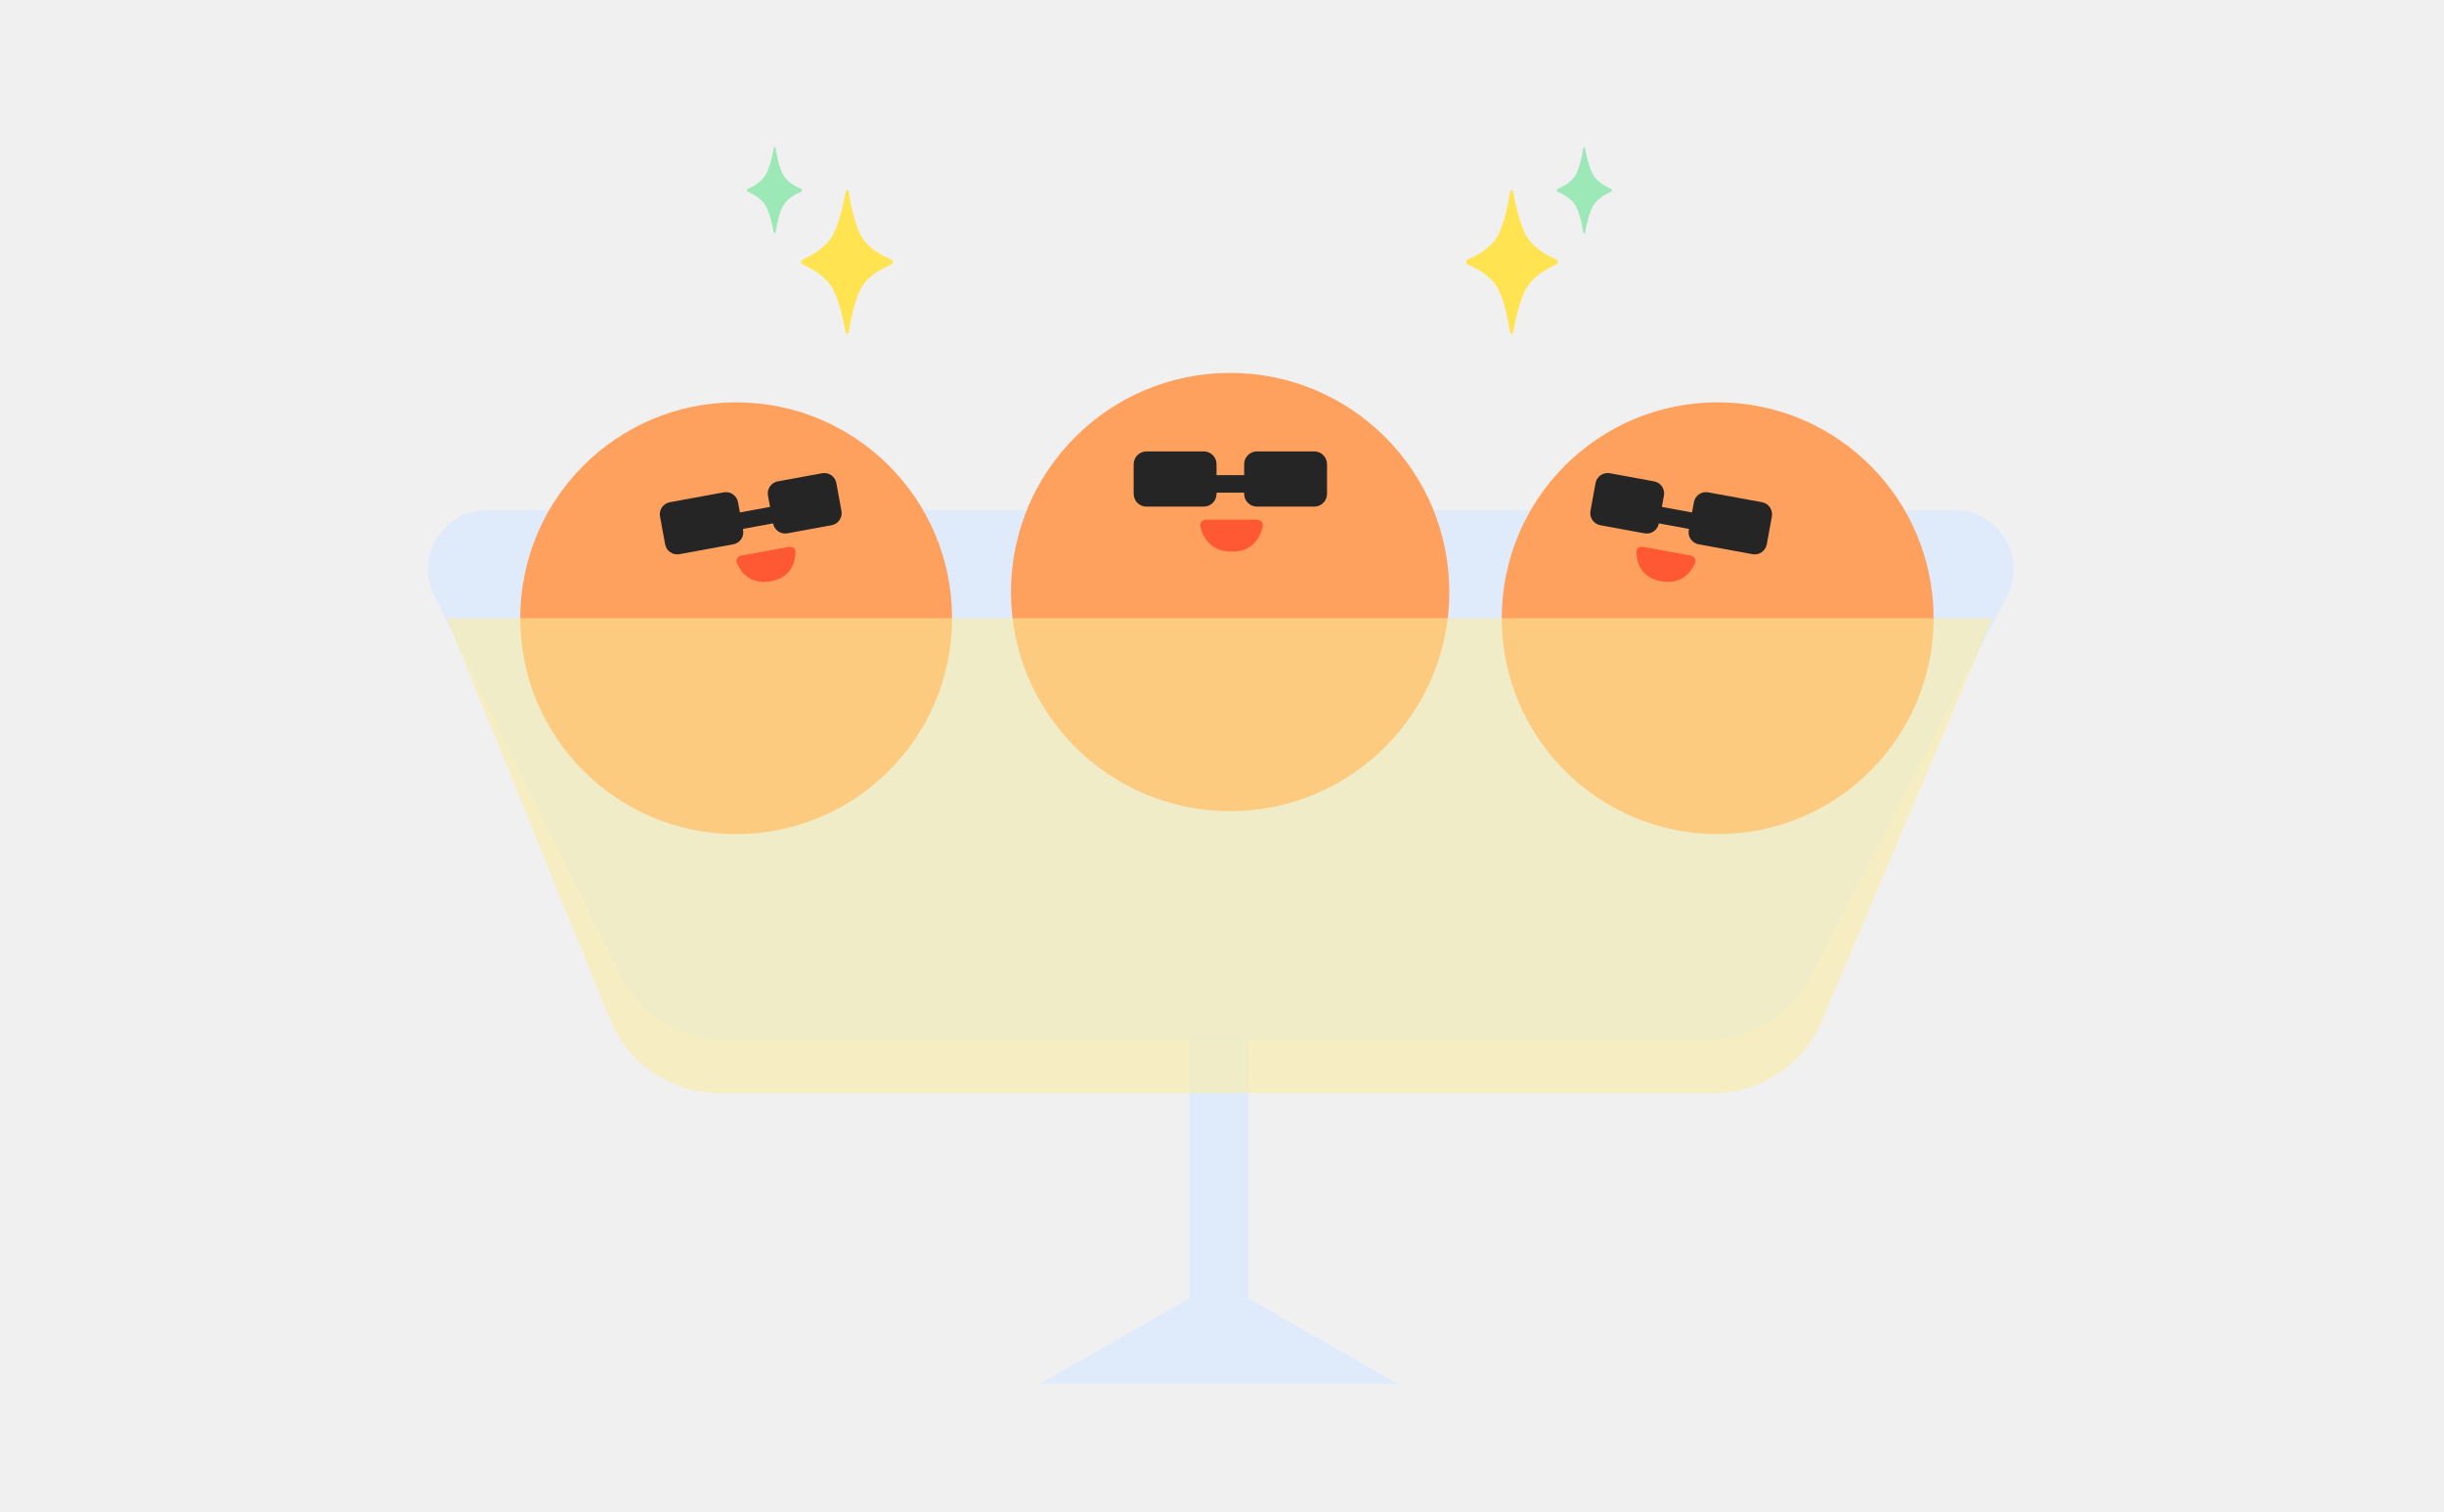
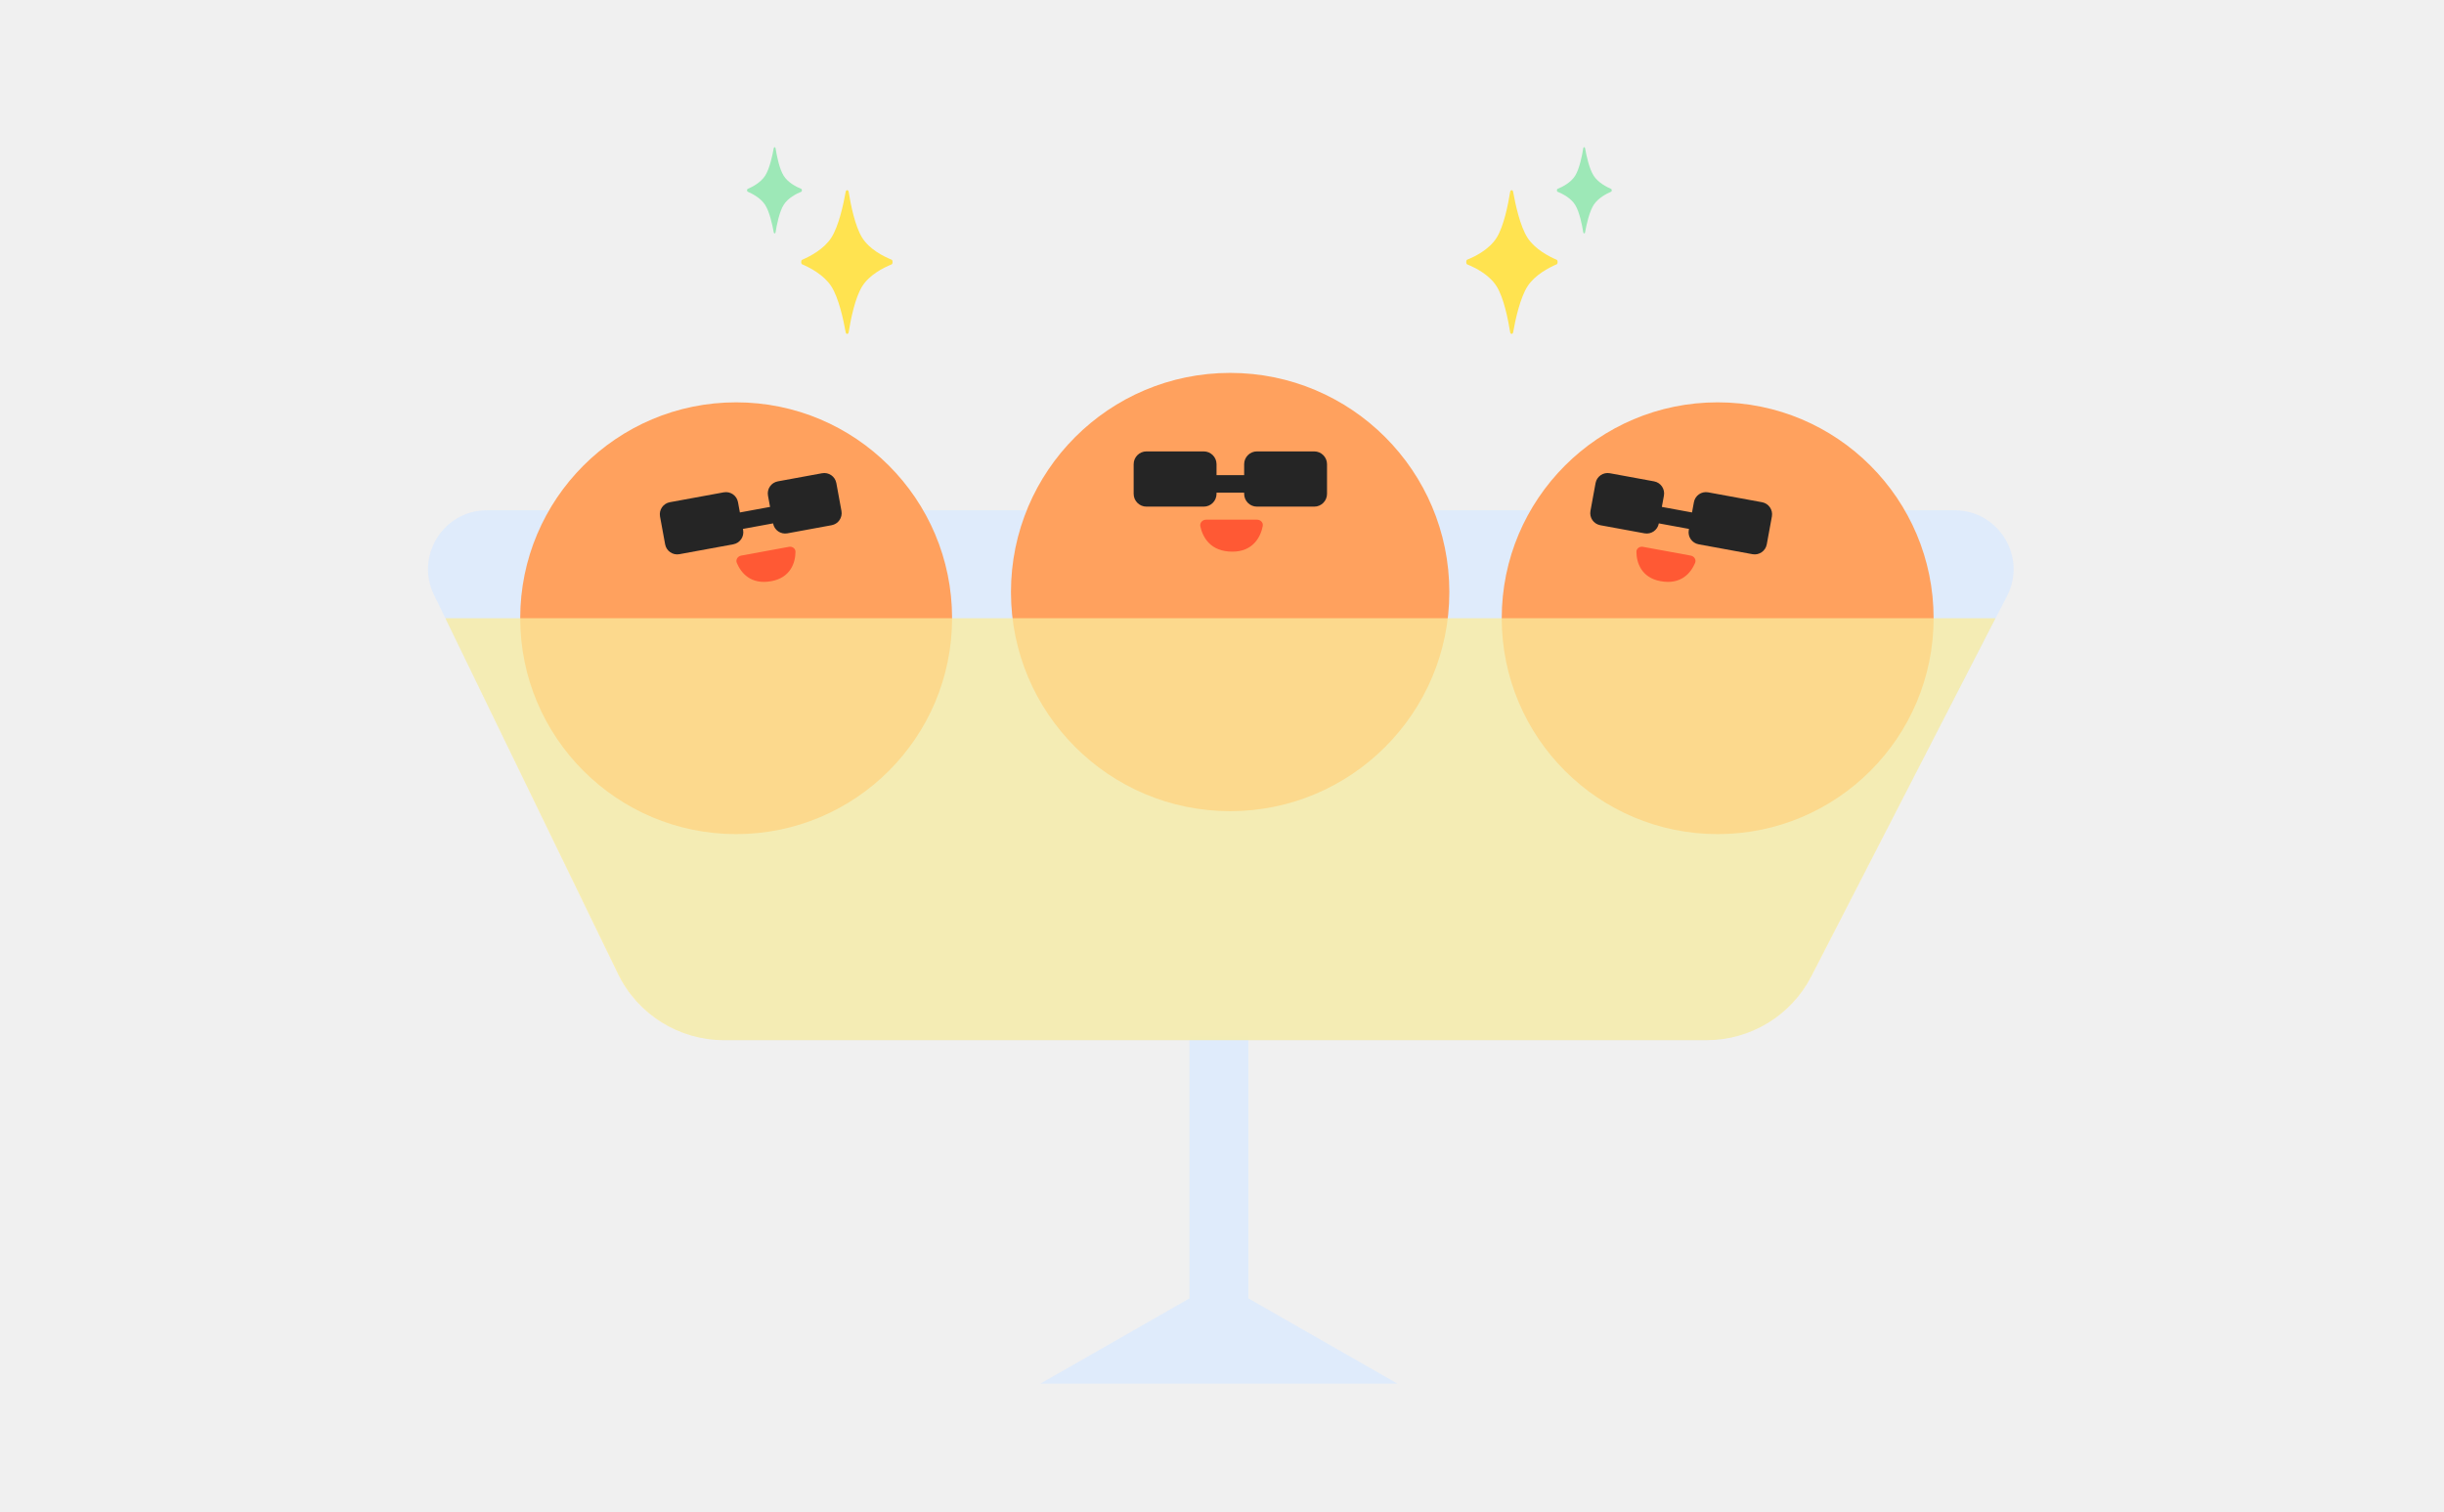
<svg xmlns="http://www.w3.org/2000/svg" width="249" height="154" viewBox="0 0 249 154" fill="none">
  <path d="M149.483 26.944C149.348 26.89 149.348 26.517 149.483 26.462C150.325 26.122 151.739 25.407 152.478 24.229C153.213 23.058 153.653 20.836 153.859 19.542C153.892 19.331 154.122 19.326 154.159 19.535C154.389 20.829 154.873 23.059 155.627 24.229C156.376 25.39 157.793 26.127 158.598 26.473C158.729 26.529 158.729 26.877 158.598 26.934C157.793 27.279 156.376 28.017 155.627 29.178C154.873 30.347 154.389 32.577 154.159 33.871C154.122 34.08 153.892 34.075 153.859 33.864C153.653 32.571 153.213 30.349 152.478 29.178C151.739 27.999 150.325 27.285 149.483 26.944Z" fill="#FFE350" />
  <g clip-path="url(#clip0_935_12495)">
    <path d="M158.682 19.538C158.601 19.506 158.601 19.282 158.682 19.249C159.188 19.045 160.036 18.616 160.479 17.909C160.92 17.206 161.185 15.873 161.308 15.097C161.328 14.97 161.466 14.967 161.488 15.093C161.626 15.869 161.916 17.207 162.369 17.909C162.818 18.605 163.668 19.048 164.151 19.255C164.23 19.289 164.23 19.498 164.151 19.532C163.668 19.739 162.818 20.182 162.369 20.878C161.916 21.58 161.626 22.918 161.488 23.694C161.466 23.82 161.328 23.817 161.308 23.69C161.185 22.914 160.92 21.581 160.479 20.878C160.036 20.171 159.188 19.742 158.682 19.538Z" fill="#9DE8B7" />
  </g>
  <path d="M90.838 26.944C90.974 26.89 90.974 26.517 90.838 26.462C89.997 26.122 88.583 25.407 87.843 24.229C87.109 23.058 86.668 20.836 86.462 19.542C86.429 19.331 86.2 19.326 86.162 19.535C85.932 20.829 85.449 23.059 84.694 24.229C83.945 25.39 82.528 26.127 81.724 26.473C81.592 26.529 81.592 26.877 81.724 26.934C82.528 27.279 83.945 28.017 84.694 29.178C85.449 30.347 85.932 32.577 86.162 33.871C86.2 34.08 86.429 34.075 86.462 33.864C86.668 32.571 87.109 30.349 87.843 29.178C88.583 27.999 89.996 27.285 90.838 26.944Z" fill="#FFE350" />
  <g clip-path="url(#clip1_935_12495)">
    <path d="M81.639 19.538C81.72 19.506 81.72 19.282 81.639 19.249C81.134 19.045 80.285 18.616 79.842 17.909C79.401 17.206 79.137 15.873 79.013 15.097C78.993 14.97 78.856 14.967 78.833 15.093C78.695 15.869 78.405 17.207 77.952 17.909C77.503 18.605 76.653 19.048 76.17 19.255C76.091 19.289 76.091 19.498 76.17 19.532C76.653 19.739 77.503 20.182 77.952 20.878C78.405 21.58 78.695 22.918 78.833 23.694C78.856 23.82 78.993 23.817 79.013 23.69C79.137 22.914 79.401 21.581 79.842 20.878C80.285 20.171 81.134 19.742 81.639 19.538Z" fill="#9DE8B7" />
  </g>
  <path fill-rule="evenodd" clip-rule="evenodd" d="M127.187 105.625H121.187V132.312L106 141H142.373L127.187 132.312V105.625Z" fill="#DBEAFE" fill-opacity="0.8" />
  <g filter="url(#filter0_b_935_12495)">
    <path d="M199.144 52H49.613C45.176 52 42.274 56.65 44.223 60.636L63.116 99.272C65.129 103.389 69.313 106 73.896 106H173.78C178.267 106 182.379 103.497 184.439 99.511L204.474 60.755C206.538 56.762 203.64 52 199.144 52Z" fill="#DBEAFE" fill-opacity="0.8" />
    <circle cx="125.331" cy="60.331" r="22.331" fill="#FFA15E" />
    <path fill-rule="evenodd" clip-rule="evenodd" d="M115.5 47.304C115.5 46.584 116.084 46 116.804 46H122.639C123.359 46 123.943 46.584 123.943 47.304V48.42H126.757V47.304C126.757 46.584 127.341 46 128.061 46H133.896C134.616 46 135.2 46.584 135.2 47.304V50.325C135.2 51.045 134.616 51.629 133.896 51.629H128.061C127.341 51.629 126.757 51.045 126.757 50.325V50.202H123.943V50.325C123.943 51.045 123.359 51.629 122.639 51.629H116.804C116.084 51.629 115.5 51.045 115.5 50.325V47.304Z" fill="#252525" />
    <path d="M128.064 52.956H122.89C122.514 52.956 122.211 53.276 122.293 53.644C122.544 54.767 123.327 56.217 125.56 56.217C127.646 56.217 128.439 54.732 128.652 53.604C128.719 53.25 128.424 52.956 128.064 52.956Z" fill="#FF5934" />
    <circle cx="75" cy="63" r="22" fill="#FFA15E" />
    <path fill-rule="evenodd" clip-rule="evenodd" d="M78.244 50.506C78.12 49.828 78.568 49.178 79.246 49.053L83.755 48.225C84.433 48.101 85.083 48.549 85.208 49.227L85.73 52.069C85.854 52.747 85.406 53.397 84.728 53.522L80.219 54.35C79.541 54.474 78.891 54.026 78.766 53.348L78.764 53.335L75.69 53.899L75.711 54.015C75.835 54.693 75.387 55.343 74.709 55.467L69.219 56.475C68.541 56.6 67.891 56.151 67.766 55.474L67.244 52.632C67.12 51.954 67.568 51.303 68.246 51.179L73.737 50.171C74.414 50.046 75.065 50.495 75.189 51.173L75.382 52.222L78.456 51.657L78.244 50.506Z" fill="#252525" />
    <path d="M80.38 55.724L75.512 56.618C75.157 56.683 74.928 57.036 75.069 57.368C75.499 58.382 76.486 59.611 78.588 59.225C80.55 58.864 81.04 57.331 81.045 56.232C81.047 55.887 80.719 55.662 80.38 55.724Z" fill="#FF5934" />
    <circle cx="22" cy="22" r="22" transform="matrix(-1 0 0 1 197 41)" fill="#FFA15E" />
    <path fill-rule="evenodd" clip-rule="evenodd" d="M169.524 50.506C169.648 49.828 169.199 49.178 168.522 49.053L164.013 48.225C163.335 48.101 162.684 48.549 162.56 49.227L162.038 52.069C161.914 52.747 162.362 53.397 163.04 53.522L167.549 54.35C168.227 54.474 168.877 54.026 169.002 53.348L169.004 53.335L172.078 53.899L172.057 54.015C171.932 54.693 172.381 55.343 173.059 55.467L178.549 56.475C179.227 56.6 179.877 56.151 180.002 55.474L180.524 52.632C180.648 51.954 180.2 51.303 179.522 51.179L174.031 50.171C173.353 50.046 172.703 50.495 172.579 51.173L172.386 52.222L169.312 51.657L169.524 50.506Z" fill="#252525" />
    <path d="M167.388 55.724L172.256 56.618C172.611 56.683 172.84 57.036 172.699 57.368C172.269 58.382 171.281 59.611 169.18 59.225C167.217 58.864 166.728 57.331 166.722 56.232C166.721 55.887 167.049 55.662 167.388 55.724Z" fill="#FF5934" />
  </g>
  <g filter="url(#filter1_b_935_12495)">
-     <path d="M203 63H45.5L62.163 103.925C64.003 108.445 68.397 111.4 73.277 111.4H174.554C179.373 111.4 183.725 108.517 185.604 104.079L203 63Z" fill="#FBEC9C" fill-opacity="0.55" />
+     <path d="M203.311 63H45.371L62.961 99.24C64.968 103.375 69.16 106 73.756 106H173.872C178.368 106 182.487 103.487 184.544 99.489L203.311 63Z" fill="#FBEC9C" fill-opacity="0.75" />
  </g>
  <defs>
    <filter id="filter0_b_935_12495" x="39.605" y="34" width="169.547" height="76" filterUnits="userSpaceOnUse" color-interpolation-filters="sRGB">
      <feFlood flood-opacity="0" result="BackgroundImageFix" />
      <feGaussianBlur in="BackgroundImageFix" stdDeviation="2" />
      <feComposite in2="SourceAlpha" operator="in" result="effect1_backgroundBlur_935_12495" />
      <feBlend mode="normal" in="SourceGraphic" in2="effect1_backgroundBlur_935_12495" result="shape" />
    </filter>
-     <filter id="filter1_b_935_12495" x="21.5" y="39" width="205.5" height="96.4" filterUnits="userSpaceOnUse" color-interpolation-filters="sRGB">
+     <filter id="filter1_b_935_12495" x="21.371" y="39" width="205.94" height="91" filterUnits="userSpaceOnUse" color-interpolation-filters="sRGB">
      <feFlood flood-opacity="0" result="BackgroundImageFix" />
      <feGaussianBlur in="BackgroundImageFix" stdDeviation="12" />
      <feComposite in2="SourceAlpha" operator="in" result="effect1_backgroundBlur_935_12495" />
      <feBlend mode="normal" in="SourceGraphic" in2="effect1_backgroundBlur_935_12495" result="shape" />
    </filter>
    <clipPath id="clip0_935_12495">
      <rect width="6.928" height="10.887" fill="white" transform="translate(158.393 14)" />
    </clipPath>
    <clipPath id="clip1_935_12495">
      <rect width="6.928" height="10.887" fill="white" transform="matrix(-1 0 0 1 81.9285 14)" />
    </clipPath>
  </defs>
</svg>
